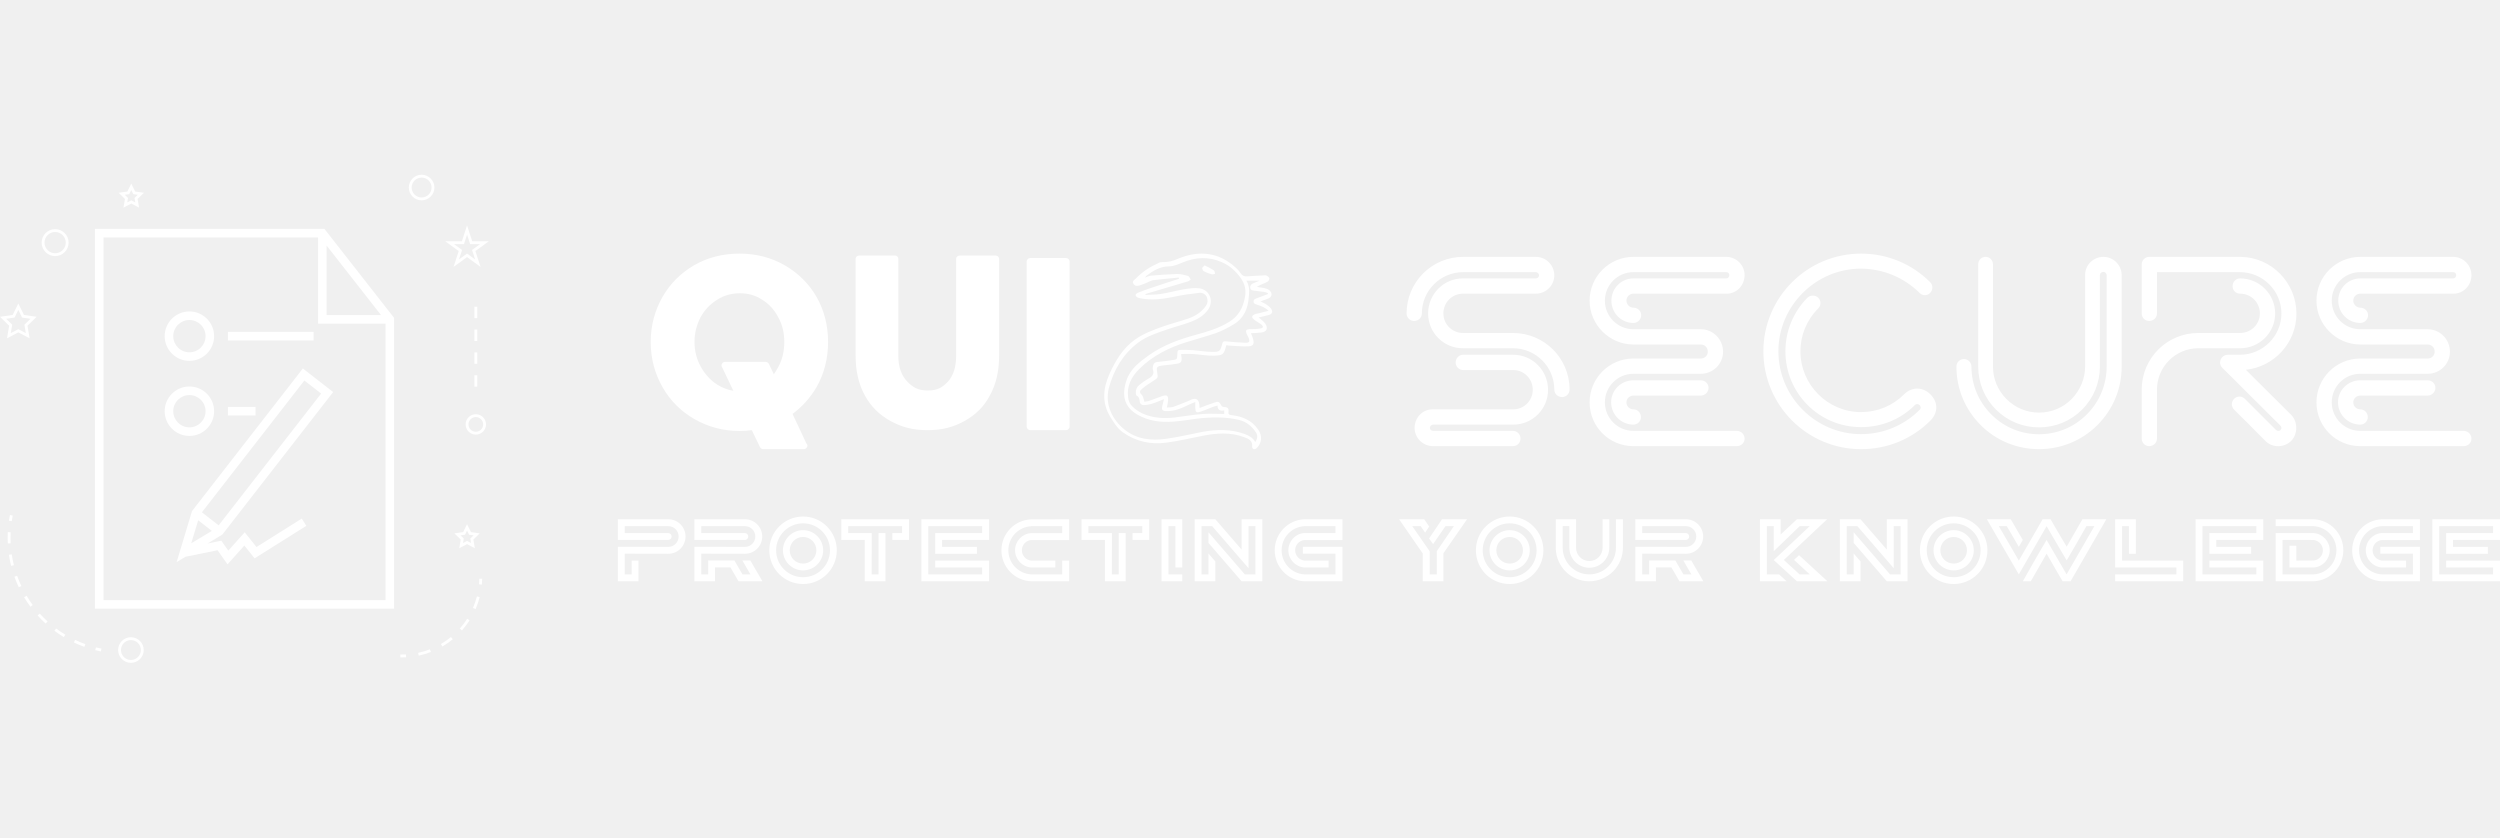
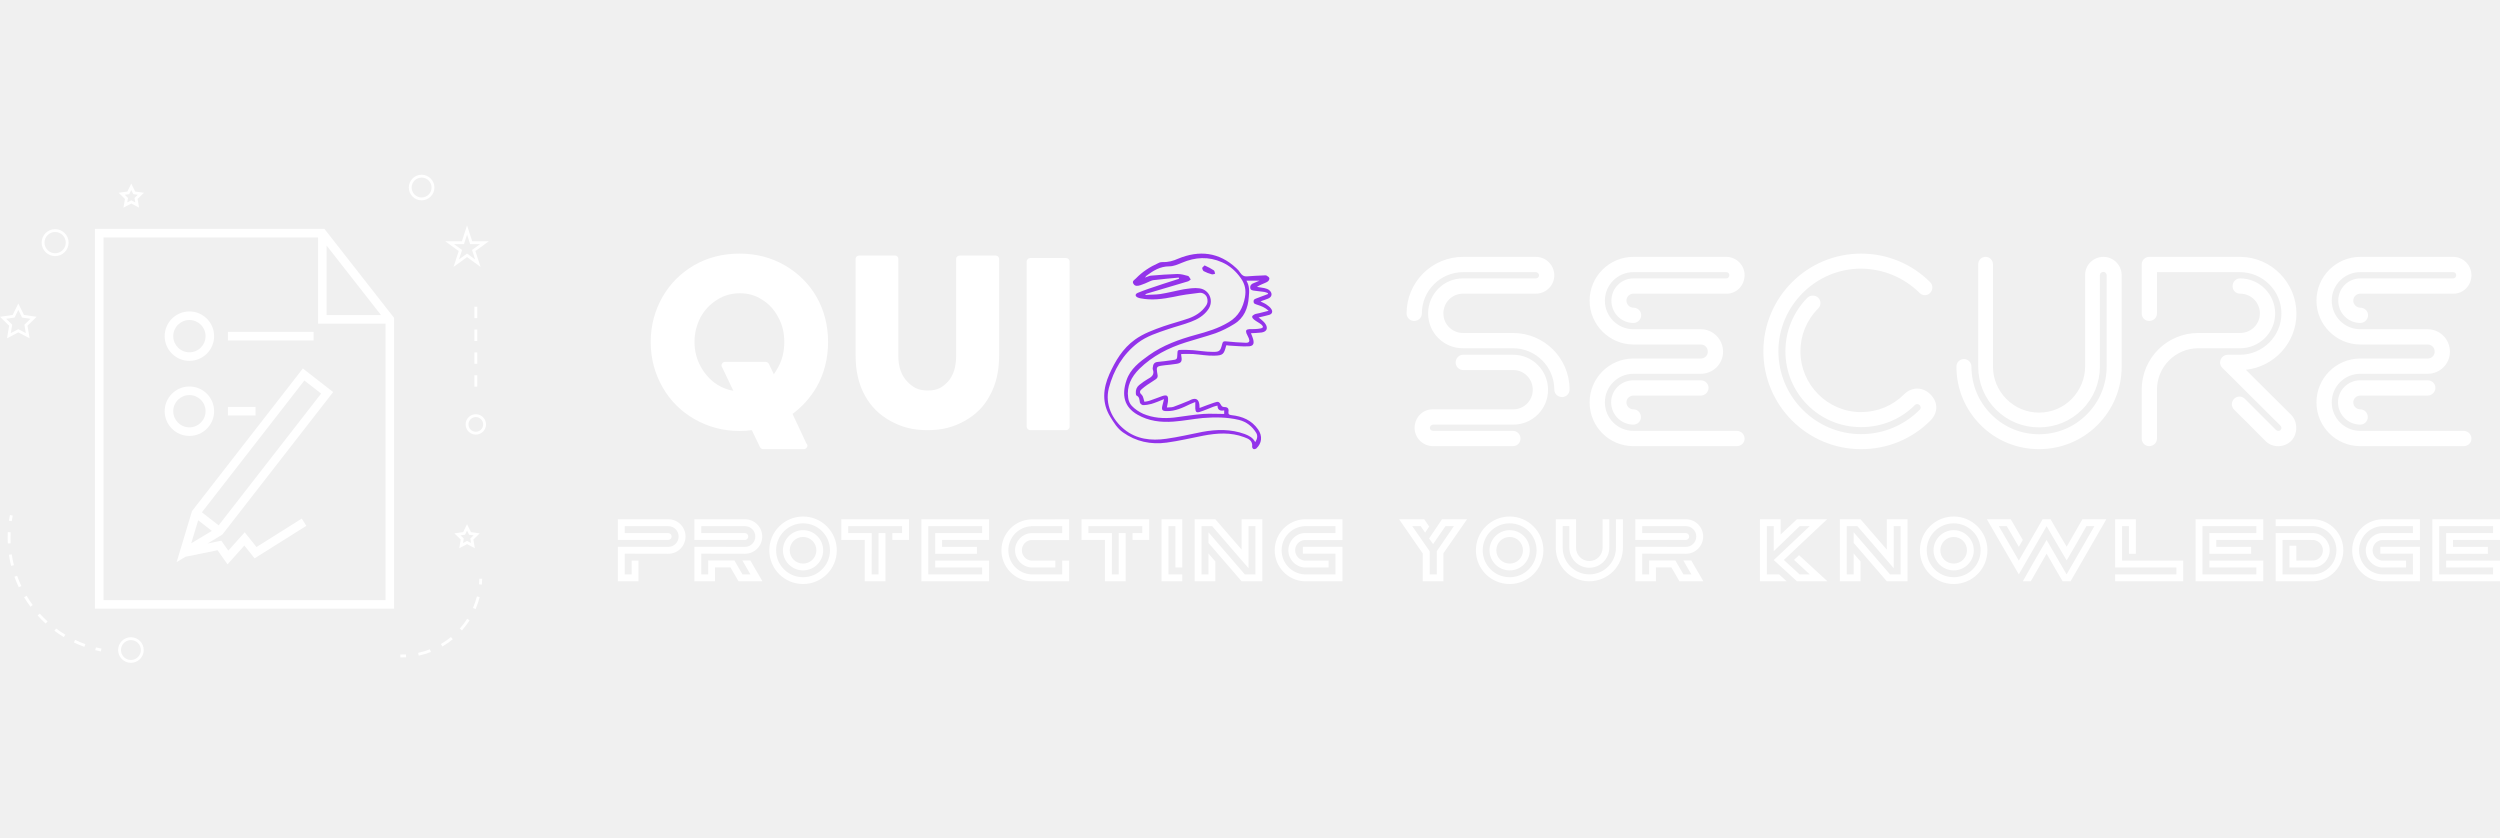
<svg xmlns="http://www.w3.org/2000/svg" width="250" height="83.757" viewBox="0 0 380.355 74.26" class="looka-1j8o68f">
  <defs id="SvgjsDefs3181" />
  <g id="SvgjsG3182" featurekey="JKiIdh-0" transform="matrix(0.8688691,0,0,0.8688691,-4.505086,-4.576334)" fill="#ffffff">
    <path d="M21.81,81.25h52.38V30.331L66.103,20l-3.883-4.962l-0.226-0.288H21.81V81.25z M62.379,17.675l2.734,3.494L71.9,29.84h-9.521  V17.675z M23.31,16.25h37.569v15.09H72.69v48.41H23.31V16.25z" />
    <path d="M63.519,43.32l-5.304-4.127L38.892,64.049l-0.085,0.11l-2.69,8.933l1.554-0.935l5.606-1.142l1.75,2.474l2.943-3.292  l1.795,2.241l9.058-5.694l-0.798-1.27l-7.926,4.981l-2.066-2.579l-2.869,3.208l-1.227-1.733l-2.42,0.492l2.597-1.563L63.519,43.32z   M38.673,69.803l1.214-4.031l2.395,1.861L38.673,69.803z M40.536,64.377l17.942-23.078l2.937,2.285L43.474,66.659L40.536,64.377z" />
    <rect x="45.094" y="32.782" width="15.008" height="1.5" />
    <rect x="45.094" y="45.924" width="4.836" height="1.5" />
    <path d="M38.349,37.86c2.387,0,4.329-1.941,4.329-4.328s-1.942-4.328-4.329-4.328s-4.328,1.941-4.328,4.328  S35.962,37.86,38.349,37.86z M38.349,30.704c1.56,0,2.829,1.269,2.829,2.828s-1.269,2.828-2.829,2.828s-2.828-1.269-2.828-2.828  S36.79,30.704,38.349,30.704z" />
    <path d="M42.678,46.674c0-2.387-1.942-4.328-4.329-4.328s-4.328,1.941-4.328,4.328s1.941,4.328,4.328,4.328  S42.678,49.061,42.678,46.674z M35.521,46.674c0-1.56,1.269-2.828,2.828-2.828s2.829,1.269,2.829,2.828s-1.269,2.828-2.829,2.828  S35.521,48.233,35.521,46.674z" />
    <path d="M30.351,88.492c0-1.236-1.006-2.242-2.242-2.242s-2.242,1.006-2.242,2.242s1.006,2.242,2.242,2.242  S30.351,89.729,30.351,88.492z M26.366,88.492c0-0.961,0.782-1.742,1.742-1.742s1.742,0.781,1.742,1.742s-0.782,1.742-1.742,1.742  S26.366,89.453,26.366,88.492z" />
    <path d="M8.392,27.813L7.401,29.82l-2.216,0.321l1.604,1.563L6.41,33.912l1.982-1.042l1.982,1.042l-0.378-2.208l1.604-1.563  L9.383,29.82L8.392,27.813z M9.458,31.53l0.251,1.468l-1.318-0.692l-1.318,0.692l0.251-1.468L6.26,30.491l1.473-0.214l0.659-1.336  l0.659,1.336l1.473,0.214L9.458,31.53z" />
    <path d="M28.855,8.205l-0.684-1.386l-0.684,1.386l-1.53,0.222l1.107,1.079l-0.261,1.523l1.368-0.719l1.368,0.719l-0.261-1.523  l1.107-1.079L28.855,8.205z M28.875,10.115l-0.704-0.369l-0.704,0.369l0.134-0.783l-0.57-0.556l0.788-0.114l0.352-0.714l0.352,0.714  l0.788,0.114l-0.57,0.556L28.875,10.115z" />
    <path d="M84.753,68.066l1.107,1.079l-0.261,1.524l1.368-0.72l1.368,0.72l-0.261-1.524l1.107-1.079l-1.53-0.223l-0.684-1.385  l-0.684,1.385L84.753,68.066z M86.967,67.588l0.352,0.713l0.788,0.115l-0.57,0.556l0.134,0.784l-0.704-0.37l-0.704,0.37l0.134-0.784  l-0.57-0.556l0.788-0.115L86.967,67.588z" />
    <path d="M86.967,14.135l-0.902,2.777h-2.919l2.361,1.717l-0.902,2.775l2.362-1.716l2.362,1.716l-0.902-2.775l2.361-1.717h-2.919  L86.967,14.135z M87.839,18.438l0.539,1.658l-1.411-1.024l-1.411,1.024l0.539-1.658l-1.411-1.025h1.745l0.539-1.658l0.539,1.658  h1.745L87.839,18.438z" />
    <path d="M79.011,5.267c-1.236,0-2.242,1.006-2.242,2.242s1.006,2.242,2.242,2.242s2.242-1.006,2.242-2.242  S80.247,5.267,79.011,5.267z M79.011,9.251c-0.96,0-1.742-0.781-1.742-1.742s0.782-1.742,1.742-1.742s1.742,0.781,1.742,1.742  S79.971,9.251,79.011,9.251z" />
    <path d="M86.717,48.986c0,0.985,0.801,1.786,1.786,1.786s1.786-0.801,1.786-1.786S89.488,47.2,88.503,47.2  S86.717,48.001,86.717,48.986z M88.503,47.7c0.709,0,1.286,0.577,1.286,1.286s-0.577,1.286-1.286,1.286s-1.286-0.577-1.286-1.286  S87.794,47.7,88.503,47.7z" />
    <path d="M12.477,17.154c0,1.302,1.059,2.361,2.361,2.361s2.361-1.06,2.361-2.361s-1.059-2.36-2.361-2.36  S12.477,15.853,12.477,17.154z M14.838,15.294c1.026,0,1.861,0.835,1.861,1.86c0,1.026-0.835,1.861-1.861,1.861  s-1.861-0.835-1.861-1.861C12.977,16.129,13.812,15.294,14.838,15.294z" />
    <path d="M22.851,88.737l0.099-0.49c-0.325-0.065-0.646-0.138-0.964-0.218l-0.122,0.484C22.189,88.596,22.519,88.67,22.851,88.737z" />
    <path d="M19.958,87.935l0.169-0.471c-0.606-0.217-1.209-0.467-1.793-0.743l-0.214,0.451C18.719,87.456,19.337,87.712,19.958,87.935z  " />
    <path d="M13.514,83.487c-0.478-0.436-0.939-0.898-1.37-1.376l-0.371,0.336c0.441,0.489,0.914,0.963,1.404,1.409L13.514,83.487z" />
    <path d="M16.623,85.804c-0.554-0.333-1.097-0.696-1.612-1.081l-0.299,0.4c0.528,0.395,1.084,0.768,1.653,1.108L16.623,85.804z" />
    <path d="M9.838,78.995L9.41,79.253c0.341,0.569,0.712,1.126,1.104,1.654l0.402-0.297C10.534,80.095,10.171,79.552,9.838,78.995z" />
    <path d="M6.745,71.809c0.096,0.651,0.227,1.308,0.388,1.95l0.485-0.121C7.46,73.01,7.333,72.37,7.239,71.736L6.745,71.809z" />
    <path d="M6.526,68.852c0,0.327,0.008,0.653,0.024,0.979l0.499-0.023c-0.015-0.317-0.023-0.636-0.023-0.955  c0-0.327,0.008-0.656,0.024-0.985l-0.499-0.025C6.534,68.18,6.526,68.517,6.526,68.852z" />
    <path d="M8.924,77.284c-0.277-0.584-0.527-1.187-0.743-1.791L7.71,75.661c0.222,0.62,0.478,1.238,0.762,1.838L8.924,77.284z" />
    <path d="M6.75,65.848l0.494,0.074c0.048-0.324,0.105-0.648,0.17-0.973l-0.49-0.098C6.857,65.184,6.799,65.516,6.75,65.848z" />
    <path d="M89.617,76.011l-0.5-0.01c-0.007,0.33-0.025,0.658-0.055,0.982l0.498,0.045C89.591,76.692,89.61,76.353,89.617,76.011z" />
    <path d="M80.458,88.372c-0.666,0.259-1.357,0.465-2.055,0.614l0.104,0.488c0.724-0.153,1.44-0.368,2.131-0.636L80.458,88.372z" />
    <path d="M86.072,85.063c0.492-0.554,0.944-1.15,1.342-1.772l-0.421-0.27c-0.384,0.601-0.819,1.176-1.295,1.71L86.072,85.063z" />
    <path d="M88.001,81.128l0.459,0.199c0.295-0.679,0.538-1.387,0.721-2.104l-0.484-0.125C88.52,79.791,88.286,80.474,88.001,81.128z" />
    <path d="M84.468,86.604l-0.317-0.387c-0.55,0.451-1.143,0.863-1.761,1.225l0.253,0.432C83.283,87.498,83.897,87.071,84.468,86.604z" />
    <path d="M76.271,89.265c-0.325,0.017-0.652,0.023-0.983,0.016l-0.01,0.5c0.094,0.002,0.188,0.003,0.282,0.003  c0.247,0,0.492-0.007,0.736-0.019L76.271,89.265z" />
    <rect x="88.253" y="36.377" width="0.5" height="2" />
    <rect x="88.253" y="28.377" width="0.5" height="2" />
    <rect x="88.253" y="40.377" width="0.5" height="2" />
    <rect x="88.253" y="32.377" width="0.5" height="2" />
  </g>
  <g id="SvgjsG3183" featurekey="sloganFeature-0" transform="matrix(0.6729836,0,0,0.6729836,94,48.39281)" fill="#ffffff">
    <path d="M0 5.98 l11.42 0 c2.14 0 3.88 1.74 3.88 3.9 c0 2.14 -1.74 3.9 -3.88 3.9 l-9.86 -0.02 l0 4.68 l1.56 0 l0 -3.12 l1.54 0 l0 4.68 l-4.66 0 l0 -7.8 l11.42 0.02 c1.28 0 2.32 -1.06 2.32 -2.34 c0 -1.3 -1.04 -2.34 -2.32 -2.34 l-9.86 0 l0 1.56 l9.86 0 c0.4 0.02 0.74 0.36 0.74 0.78 s-0.32 0.76 -0.78 0.78 l-0.02 0 l-11.36 0 l0 -4.68 z M32.68 20 l-5.4 0 l-1.82 -3.14 l-3.5 0 l0 3.14 l-4.66 0 l0 -7.8 l11.44 0.02 c1.3 0 2.34 -1.06 2.34 -2.34 c0 -1.3 -1.04 -2.34 -2.34 -2.34 l-9.88 0 l0 1.56 l9.88 0 c0.42 0.02 0.74 0.36 0.74 0.78 s-0.32 0.76 -0.74 0.78 l-0.02 0 l-0.02 0 l-11.4 0 l0 -4.68 l11.44 0 c2.16 0 3.9 1.74 3.9 3.9 c0 2.14 -1.74 3.9 -3.9 3.9 l-9.88 -0.02 l0 4.68 l1.56 0 l0 -3.14 l5.94 0 c0.64 1.16 1.72 2.94 1.82 3.14 l1.8 0 c-0.16 -0.22 -1.08 -1.86 -1.82 -3.14 l1.8 0 c0.66 1.14 1.32 2.32 1.86 3.2 z M41.88 5.36 c4.2 0 7.62 3.42 7.62 7.64 s-3.42 7.62 -7.62 7.62 c-4.22 0 -7.64 -3.4 -7.64 -7.62 s3.42 -7.64 7.64 -7.64 z M41.88 19.08 c3.36 0 6.08 -2.72 6.08 -6.08 s-2.72 -6.1 -6.08 -6.1 c-3.38 0 -6.1 2.74 -6.1 6.1 s2.72 6.08 6.1 6.08 z M41.88 8.44 c2.5 0 4.54 2.06 4.54 4.56 s-2.04 4.54 -4.54 4.54 s-4.56 -2.04 -4.56 -4.54 s2.06 -4.56 4.56 -4.56 z M41.88 16 c1.66 0 3 -1.34 3 -3 c0 -1.68 -1.34 -3.02 -3 -3.02 c-1.68 0 -3.02 1.34 -3.02 3.02 c0 1.66 1.34 3 3.02 3 z M50.52 10.66 l0 -4.68 l15.3 0 l0 4.68 l-3.76 0 l0 -1.56 l2.2 0 l0 -1.56 l-12.18 0 l0 1.56 l5.32 0 l-0.02 9.34 l1.56 0 l0 -9.34 l1.56 0 l0 10.9 l-4.68 0 l0 -9.34 l-5.3 0 z M83.92 5.98 l0 4.68 l-10.62 0 l0 1.56 l7.88 0 l0 1.56 l-9.44 0 l0 -4.68 l10.62 0 l0 -1.56 l-12.18 0 l0 10.9 l12.18 0 l0 -1.56 l-10.62 0 l0 -1.56 l12.18 0 l0 4.68 l-15.3 0 l0 -14.02 l15.3 0 z M102.02 5.98 l0 4.7 l-8.6 0 c-1.18 0.1 -2.08 1.12 -2.08 2.32 s0.9 2.18 2.08 2.32 l5.48 0 l0 1.56 l-5.48 0 c-2.02 -0.16 -3.62 -1.82 -3.62 -3.9 c0 -2 1.54 -3.7 3.54 -3.86 l7.12 0 l0 -1.58 l-7.04 0 l0 0.02 c-2.86 0.16 -5.14 2.52 -5.14 5.44 c0 2.9 2.28 5.28 5.14 5.44 l7.04 0 l0 -3.12 l1.56 0 l0 4.68 l-8.6 0 c-3.74 -0.16 -6.7 -3.24 -6.7 -7 c0 -3.78 2.96 -6.84 6.7 -7 z M104.82 10.66 l0 -4.68 l15.3 0 l0 4.68 l-3.76 0 l0 -1.56 l2.2 0 l0 -1.56 l-12.18 0 l0 1.56 l5.32 0 l-0.02 9.34 l1.56 0 l0 -9.34 l1.56 0 l0 10.9 l-4.68 0 l0 -9.34 l-5.3 0 z M127.6 20 l-4.68 0 l0 -14.02 l4.68 0 l0 10.9 l-1.56 0 l0 -9.34 l-1.56 0 l0 10.9 l3.12 0 l0 1.56 z M141.02 12.84 l0 -6.86 l4.68 0 l0 14.02 l-4.68 0 l-7.5 -8.68 l0 -2.4 l8.22 9.52 l2.4 0 l0 -10.9 l-1.56 0 l0 9.5 l-8.22 -9.5 l-2.4 0 l0 10.9 l1.56 0 l0 -4.72 l1.56 1.8 l0 4.48 l-4.68 0 l0 -14.02 l4.68 0 z M154.86 12.2 l8.96 0 l0 7.8 l-8.62 0 c-3.74 -0.16 -6.7 -3.24 -6.7 -7 c0 -3.78 2.96 -6.86 6.7 -7.02 l8.62 0 l0 4.7 l-8.62 0 c-1.18 0.1 -2.08 1.12 -2.08 2.3 c0 1.22 0.9 2.18 2.08 2.34 l5.48 0 l0 1.56 l-5.48 0 c-2.02 -0.16 -3.62 -1.82 -3.62 -3.9 c0 -2 1.54 -3.72 3.54 -3.88 l7.12 0 l0 -1.56 l-7.04 0 c-2.86 0.16 -5.14 2.54 -5.14 5.46 c0 2.9 2.28 5.28 5.14 5.44 l7.04 0 l0 -4.68 l-7.38 0 l0 -1.56 z M186.32 5.98 l5.66 0 l-5.34 7.68 l0 6.34 l-4.68 0 l0 -6.3 l-5.34 -7.72 l5.68 0 l1.12 1.64 l-0.92 1.38 l-1 -1.46 l-1.9 0 l3.92 5.66 l0.02 0.02 l0 5.22 l1.6 0 l0 -5.24 l3.86 -5.66 l-1.9 0 l-2.8 4.06 l-0.9 -1.28 z M201.62 5.36 c4.2 0 7.62 3.42 7.62 7.64 s-3.42 7.62 -7.62 7.62 c-4.22 0 -7.64 -3.4 -7.64 -7.62 s3.42 -7.64 7.64 -7.64 z M201.62 19.08 c3.36 0 6.08 -2.72 6.08 -6.08 s-2.72 -6.1 -6.08 -6.1 c-3.38 0 -6.1 2.74 -6.1 6.1 s2.72 6.08 6.1 6.08 z M201.62 8.44 c2.5 0 4.54 2.06 4.54 4.56 s-2.04 4.54 -4.54 4.54 s-4.56 -2.04 -4.56 -4.54 s2.06 -4.56 4.56 -4.56 z M201.62 16 c1.66 0 3 -1.34 3 -3 c0 -1.68 -1.34 -3.02 -3 -3.02 c-1.68 0 -3.02 1.34 -3.02 3.02 c0 1.66 1.34 3 3.02 3 z M227.22 5.98 l0 6.44 c0 4.16 -3.4 7.58 -7.6 7.58 c-4.12 0 -7.42 -3.24 -7.58 -7.32 l0 -6.7 l4.58 0 l0 6.44 c0 1.66 1.34 3 3 3 s2.94 -1.3 3 -2.92 l0 -6.52 l1.52 0 l0 6.44 c0 2.48 -2.02 4.52 -4.52 4.52 c-2.46 0 -4.5 -2 -4.5 -4.48 l-0.02 0 l0 -4.94 l-1.5 0 l0 5 c0.06 3.28 2.74 5.92 6.02 5.92 c3.34 0 6.02 -2.7 6.02 -6.02 l0 -6.44 l1.58 0 z  M245.4 20 l-5.4 0 l-1.82 -3.14 l-3.5 0 l0 3.14 l-4.66 0 l0 -7.8 l11.44 0.02 c1.3 0 2.34 -1.06 2.34 -2.34 c0 -1.3 -1.04 -2.34 -2.34 -2.34 l-9.88 0 l0 1.56 l9.88 0 c0.42 0.02 0.74 0.36 0.74 0.78 s-0.32 0.76 -0.74 0.78 l-0.02 0 l-0.02 0 l-11.4 0 l0 -4.68 l11.44 0 c2.16 0 3.9 1.74 3.9 3.9 c0 2.14 -1.74 3.9 -3.9 3.9 l-9.88 -0.02 l0 4.68 l1.56 0 l0 -3.14 l5.94 0 c0.64 1.16 1.72 2.94 1.82 3.14 l1.8 0 c-0.16 -0.22 -1.08 -1.86 -1.82 -3.14 l1.8 0 c0.66 1.14 1.32 2.32 1.86 3.2 z M265.9 15.16 l1.14 -1.06 l6.42 5.9 l-6.9 0 l-5.24 -4.8 l8.12 -7.66 l-2.26 0 l-5.86 5.66 l0 -5.66 l-1.56 0 l0 10.9 l2.76 0 l1.72 1.56 l-6.04 0 l0 -14.02 l4.68 0 l0 3.44 l3.68 -3.44 l6.82 0 l-9.78 9.2 l3.56 3.26 l2.3 0 z M286.88 12.84 l0 -6.86 l4.68 0 l0 14.02 l-4.68 0 l-7.5 -8.68 l0 -2.4 l8.22 9.52 l2.4 0 l0 -10.9 l-1.56 0 l0 9.5 l-8.22 -9.5 l-2.4 0 l0 10.9 l1.56 0 l0 -4.72 l1.56 1.8 l0 4.48 l-4.68 0 l0 -14.02 l4.68 0 z M302 5.36 c4.2 0 7.62 3.42 7.62 7.64 s-3.42 7.62 -7.62 7.62 c-4.22 0 -7.64 -3.4 -7.64 -7.62 s3.42 -7.64 7.64 -7.64 z M302 19.08 c3.36 0 6.08 -2.72 6.08 -6.08 s-2.72 -6.1 -6.08 -6.1 c-3.38 0 -6.1 2.74 -6.1 6.1 s2.72 6.08 6.1 6.08 z M302 8.44 c2.5 0 4.54 2.06 4.54 4.56 s-2.04 4.54 -4.54 4.54 s-4.56 -2.04 -4.56 -4.54 s2.06 -4.56 4.56 -4.56 z M302 16 c1.66 0 3 -1.34 3 -3 c0 -1.68 -1.34 -3.02 -3 -3.02 c-1.68 0 -3.02 1.34 -3.02 3.02 c0 1.66 1.34 3 3.02 3 z M331.1 5.98 l5.4 0 c-0.3 0.5 -2.32 4.02 -4.26 7.4 c-1.14 1.98 -2.4 4.2 -3.82 6.62 l-1.8 0 l-1.58 -2.7 c-0.8 -1.46 -1.72 -2.96 -2.04 -3.54 c-0.94 1.62 -1.82 3.16 -2.48 4.34 c-0.38 0.68 -0.76 1.32 -1.1 1.9 l-1.8 0 c0.16 -0.32 4.92 -8.64 5.38 -9.34 c0.04 0.04 1.16 1.98 2.28 3.92 l2.24 3.86 c0.96 -1.66 2.52 -4.4 3.86 -6.7 l2.42 -4.2 l-1.8 0 c-1.76 3.1 -3.02 5.3 -4.46 7.74 l-2.24 -3.8 l-2.3 -3.94 c-2.5 4.32 -3.98 6.96 -6.28 10.9 c-0.14 -0.24 -7.24 -12.44 -7.22 -12.46 l5.4 0 l2.72 4.68 l-0.9 1.56 l-2.72 -4.68 l-1.8 0 c0.4 0.64 4.14 7.16 4.52 7.78 l3.92 -6.8 l1.46 -2.54 l1.8 0 c0.18 0.34 2.78 4.8 3.64 6.2 c1.12 -1.92 1.98 -3.44 2.6 -4.54 z M340.06 7.54 l0 7.78 l13.82 0 l0 4.68 l-15.38 0 l0 -1.56 l13.84 0 l0 -1.56 l-13.84 0 l0 -10.9 l4.68 0 l0 7.8 l-1.56 0 l0 -6.24 l-1.56 0 z M371.98 5.98 l0 4.68 l-10.62 0 l0 1.56 l7.88 0 l0 1.56 l-9.44 0 l0 -4.68 l10.62 0 l0 -1.56 l-12.18 0 l0 10.9 l12.18 0 l0 -1.56 l-10.62 0 l0 -1.56 l12.18 0 l0 4.68 l-15.3 0 l0 -14.02 l15.3 0 z M374.78 5.98 l8.6 0 c3.74 0.16 6.7 3.24 6.7 7 c0 3.78 -2.96 6.86 -6.7 7.02 l-8.6 0 l0 -10.9 l8.6 0 c2.02 0.16 3.62 1.82 3.62 3.9 c0 2 -1.54 3.72 -3.54 3.88 l-5.56 0 l0 -4.92 l1.56 0 l0 3.36 l3.92 -0.02 c1.18 -0.1 2.08 -1.12 2.08 -2.3 c0 -1.02 -0.64 -1.86 -1.54 -2.2 c-0.34 -0.14 -0.54 -0.14 -1.08 -0.14 l-6.5 0 l0 7.78 l7.04 0 c2.86 -0.16 5.14 -2.52 5.14 -5.46 c0 -2.9 -2.28 -5.28 -5.14 -5.44 l-8.6 0 l0 -1.56 z M398.44 12.2 l8.96 0 l0 7.8 l-8.62 0 c-3.74 -0.16 -6.7 -3.24 -6.7 -7 c0 -3.78 2.96 -6.86 6.7 -7.02 l8.62 0 l0 4.7 l-8.62 0 c-1.18 0.1 -2.08 1.12 -2.08 2.3 c0 1.22 0.9 2.18 2.08 2.34 l5.48 0 l0 1.56 l-5.48 0 c-2.02 -0.16 -3.62 -1.82 -3.62 -3.9 c0 -2 1.54 -3.72 3.54 -3.88 l7.12 0 l0 -1.56 l-7.04 0 c-2.86 0.16 -5.14 2.54 -5.14 5.46 c0 2.9 2.28 5.28 5.14 5.44 l7.04 0 l0 -4.68 l-7.38 0 l0 -1.56 z M425.5 5.98 l0 4.68 l-10.62 0 l0 1.56 l7.88 0 l0 1.56 l-9.44 0 l0 -4.68 l10.62 0 l0 -1.56 l-12.18 0 l0 10.9 l12.18 0 l0 -1.56 l-10.62 0 l0 -1.56 l12.18 0 l0 4.68 l-15.3 0 l0 -14.02 l15.3 0 z" />
  </g>
  <g id="SvgjsG3184" featurekey="nameLeftFeature-0" transform="matrix(2.09515,0,0,2.09515,96.90485,-3.043172)" fill="#ffffff">
    <path d="M9.16 21.38 c-0.08 0 -0.18 -0.06 -0.22 -0.14 l-0.6 -1.24 c-0.28 0.04 -0.58 0.06 -0.9 0.06 c-1.18 0 -2.28 -0.3 -3.26 -0.86 s-1.76 -1.34 -2.32 -2.32 s-0.86 -2.08 -0.86 -3.28 s0.3 -2.3 0.86 -3.28 s1.34 -1.74 2.3 -2.3 c0.98 -0.56 2.08 -0.84 3.28 -0.84 s2.3 0.28 3.28 0.84 c0.96 0.56 1.76 1.32 2.32 2.3 s0.84 2.08 0.84 3.28 c0 1.18 -0.28 2.3 -0.84 3.28 c-0.46 0.78 -1.04 1.42 -1.74 1.94 l1 2.14 c0.04 0.04 0.08 0.1 0.08 0.16 c0 0.14 -0.12 0.26 -0.26 0.26 l-2.96 0 z M7 17.14 l-0.8 -1.68 c-0.04 -0.04 -0.06 -0.1 -0.06 -0.16 c0 -0.14 0.12 -0.26 0.26 -0.26 l2.94 0 c0.1 0 0.18 0.06 0.24 0.14 l0.36 0.76 c0.12 -0.16 0.22 -0.34 0.32 -0.52 c0.3 -0.54 0.44 -1.16 0.44 -1.82 s-0.14 -1.26 -0.44 -1.8 c-0.28 -0.54 -0.68 -0.98 -1.18 -1.28 c-0.48 -0.32 -1.02 -0.46 -1.6 -0.46 s-1.14 0.14 -1.64 0.46 c-0.52 0.32 -0.92 0.74 -1.22 1.28 c-0.28 0.54 -0.44 1.14 -0.44 1.8 s0.16 1.26 0.46 1.8 s0.7 0.98 1.2 1.3 c0.36 0.22 0.76 0.38 1.16 0.44 z M21.1 20 c-1.08 0 -1.86 -0.22 -2.68 -0.66 c-0.8 -0.44 -1.44 -1.06 -1.88 -1.88 c-0.44 -0.8 -0.66 -1.76 -0.66 -2.86 l0 -7.04 c0 -0.14 0.12 -0.24 0.26 -0.24 l2.6 0 c0.14 0 0.24 0.1 0.24 0.24 l0 7.04 c0 0.8 0.22 1.42 0.64 1.86 s0.8 0.66 1.5 0.66 s1.06 -0.22 1.46 -0.64 c0.4 -0.44 0.6 -1.08 0.6 -1.88 l0 -7.04 c0 -0.14 0.12 -0.24 0.26 -0.24 l2.6 0 c0.14 0 0.26 0.1 0.26 0.24 l0 7.04 c0 1.1 -0.22 2.06 -0.66 2.86 c-0.42 0.82 -1.06 1.44 -1.86 1.88 s-1.6 0.66 -2.68 0.66 z M28.56 20 c-0.14 0 -0.26 -0.12 -0.26 -0.26 l0 -11.98 c0 -0.14 0.12 -0.26 0.26 -0.26 l2.6 0 c0.14 0 0.26 0.12 0.26 0.26 l0 11.98 c0 0.14 -0.12 0.26 -0.26 0.26 l-2.6 0 z" />
  </g>
-   <g id="SvgjsG3185" featurekey="inlineSymbolFeature-0" transform="matrix(0.3633867,0,0,0.3633867,162.7402,9.867856)" fill="#ffffff">
+   <g id="SvgjsG3185" featurekey="inlineSymbolFeature-0" transform="matrix(0.3633867,0,0,0.3633867,162.7402,9.867856)" fill="#9333ea">
    <g>
      <path d="M84.3,28.9c-0.5-0.7-1.2-1.2-1.9-1.7c-0.7-0.5-1.5-0.8-2.5-1.3c0.7-0.3,1.2-0.5,1.6-0.6c0.5-0.2,1.1-0.4,1.6-0.6   c1.7-0.7,1.9-2.3,0.5-3.5c-0.6-0.5-1.3-0.7-2.1-0.9c-1-0.2-2.1-0.3-3.1-0.5c0.7-0.5,1.4-0.8,2.1-1.1c0.9-0.4,1.8-0.7,2.5-1.2   c0.4-0.3,0.7-1,0.6-1.4c-0.2-0.5-0.8-0.8-1.3-1.1c-0.3-0.1-0.7,0-1.1,0c-2.3,0.1-4.7,0.2-7,0.4c-1.2,0.1-2-0.4-2.7-1.4   c-0.5-0.8-1.1-1.5-1.8-2.1C62.6,5.3,54.3,4.3,45.4,8c-2,0.9-4.1,1.5-6.4,1.4c-0.6,0-1.3,0.1-1.8,0.4c-3.6,1.6-6.8,3.7-9.5,6.5   c-0.6,0.6-1.7,1.1-1,2.2c0.7,1.2,1.9,0.9,2.9,0.6c1.3-0.4,2.6-1,3.9-1.6c0.5-0.2,0.9-0.4,1.4-0.5c3.6-0.4,7.2-0.8,10.8-1.1   c0,0.2,0,0.3,0.1,0.5c-4.3,1.4-8.5,2.7-12.8,4.2c-1.5,0.5-3,1.1-4.5,1.7c-1.1,0.5-1.2,1.3-0.1,1.9c0.4,0.2,0.8,0.3,1.3,0.4   c4.6,0.9,9.2,0.3,13.7-0.6c3.6-0.8,7.2-1.3,10.8-1.7c1.3-0.2,2.6,0.5,3.2,1.7c0.5,1.2,0.5,2.6-0.4,3.8c-1.8,2.6-4.4,4.2-7.2,5.2   c-3.5,1.2-7,2.1-10.5,3.3c-4.2,1.5-8.4,3-12,5.6c-5.1,3.7-8.2,8.9-10.7,14.5c-2.6,5.9-3.2,11.9,0.4,17.8c1.5,2.4,2.9,4.8,5.3,6.5   c5.5,3.9,11.7,5.2,18.3,4.3c5.2-0.7,10.2-1.9,15.3-2.9c5.8-1.1,11.5-1.5,17.1,0.6c2,0.7,3.7,1.5,3.4,4.1c0,0.3,0.3,0.8,0.6,0.9   c0.3,0.1,0.8,0,1.1-0.2c2.4-2.2,2.7-5.3,0.8-8c-2.7-3.9-6.6-5.5-11.1-6c-1-0.1-1.5-0.4-1.3-1.5c0.2-1.3-0.4-1.9-1.8-1.9   c-0.4,0-0.9-0.2-1.1-0.5c-1.1-1.8-1.2-2-3.2-1.3c-2,0.7-4,1.4-6,2.2c0-0.6-0.1-1.1-0.1-1.5c-0.3-2.1-1.4-2.8-3.4-2   c-0.5,0.2-0.9,0.5-1.3,0.6c-2,0.8-4.1,1.7-6.1,2.4c-0.8,0.3-1.8,0.2-2.8,0.3c0.2-1.2,0.5-2.2,0.5-3.1c0.1-1.9-0.5-2.3-2.4-1.7   c-1.7,0.6-3.4,1.3-5.2,1.9c-0.8,0.3-1.7,0.4-2.3,0.5c-0.4-1.2-0.5-2.3-1.1-2.9c-1.2-1-0.8-1.8,0.1-2.5c1.4-1.2,2.9-2.2,4.5-3.2   c2.2-1.4,2.3-1.4,1.8-3.9c-0.3-1.9-0.1-2.3,1.8-2.6c0.5-0.1,1-0.1,1.5-0.2c1.6-0.2,3.3-0.3,4.9-0.6c1.9-0.3,2.3-1,2-2.9   c-0.1-0.4-0.1-0.8-0.1-1.2c1.7,0,3.3-0.1,4.9,0c3,0.2,6,0.8,9,0.7c3.6-0.1,4-0.6,4.9-4.1c0-0.1,0.1-0.1,0.2-0.3   c0.4,0.1,0.9,0.2,1.4,0.2c2.5,0.1,4.9,0.4,7.4,0.3c2.3,0,2.9-0.9,2.3-3.1c-0.2-0.8-0.6-1.6-0.9-2.4c1.5-0.1,3-0.1,4.4-0.3   c2.2-0.3,2.9-1.8,1.6-3.7c-0.5-0.7-1.2-1.3-1.9-1.9c-0.2-0.2-0.5-0.4-0.9-0.7c1.7-0.4,3.1-0.7,4.5-1.1   C84.8,31.1,85.2,30.1,84.3,28.9z M70.9,75.5c3.2,0.8,5.5,2.7,7.2,5.4c0.7,1.2,0.5,2.5-0.4,3.9c-1-1.9-2.6-2.7-4.4-3.4   c-5.8-2.1-11.7-2-17.7-0.9c-5.1,1-10.1,2.2-15.2,2.9c-6.3,0.9-12.5,0.2-17.6-4c-5-4.1-8.1-10.4-6.4-17.2c2-7.6,5.9-14.2,12.2-19   c3.7-2.8,8.2-4.2,12.6-5.7c3.2-1.1,6.5-1.9,9.6-3.1c2.7-1,5.3-2.5,7.1-5c2.6-3.5,0.8-8.4-3.6-9c-2.1-0.3-4.4,0.1-6.5,0.4   c-3.3,0.6-6.6,1.5-9.9,2c-2,0.3-4.1,0.2-6.1,0.4c0-0.1-0.1-0.2-0.1-0.3c0.4-0.2,0.8-0.4,1.3-0.5c5.5-1.6,11-3.3,16.5-4.9   c0.4-0.1,0.8-0.5,1.2-0.8c-0.4-0.5-0.7-1.4-1.2-1.5c-1.4-0.4-2.9-0.8-4.4-0.8c-3.8,0.1-7.5,0.4-11.2,0.7c-0.7,0.1-1.4,0.5-2.4,0.8   c0.3-0.4,0.5-0.6,0.7-0.8c2.8-2.1,5.7-3.9,9.5-3.9c1.8,0,3.6-0.8,5.3-1.5c5.6-2.4,11.2-2.7,16.8-0.2c3.2,1.4,5.8,3.7,7.9,6.7   c1.8,2.6,2.2,5,1.7,7.9c-0.8,4.4-2.7,8-6.7,10.4c-4.4,2.7-9.2,4.1-14,5.4c-6.9,1.9-13.6,4.3-19.5,8.5c-3.9,2.8-7.8,5.7-9.4,10.5   c-2.1,6.2-1,11.2,4.6,14.4c4.7,2.7,9.8,3.3,15.1,2.9c4.1-0.3,8.1-1.1,12.2-1.5C60.8,74.3,65.9,74.3,70.9,75.5z M79.4,30.8   c-0.7,0.2-1.4,0.2-2,0.5c-0.4,0.2-1,0.6-1,1c0,0.4,0.4,0.9,0.8,1.2c1,0.8,2.1,1.3,3.1,2.1c0.9,0.8,0.8,1.4-0.4,1.6   c-1.5,0.3-3.1,0.3-4.7,0.3c-1.2,0.1-1.6,0.5-1.2,1.7c0.3,0.7,0.7,1.4,1,2.1c0.5,1.3,0.2,1.9-1.2,1.9c-2.8-0.1-5.6-0.3-8.4-0.6   c-0.9-0.1-1.3,0.1-1.5,1c-0.8,3.1-1.1,3.5-4.3,3.4c-2.6,0-5.3-0.5-7.9-0.7c-1.9-0.1-3.8-0.2-5.6-0.1c-1.2,0-0.9,1.1-1,1.7   c-0.1,2.3-0.1,2.3-2.4,2.6c-1.9,0.3-3.8,0.5-5.7,0.7c-1.6,0.1-2.1,1-2.2,2.4c0,0.2-0.1,0.5,0,0.7c0.9,2.3-0.6,3.3-2.3,4.2   c-1.2,0.7-2.3,1.5-3.4,2.4c-1,0.8-1.5,2-1.4,3.4c0,0.3,0.1,0.9,0.3,1c1.3,0.6,1.2,1.8,1.4,2.9c0.1,0.5,0.9,1.1,1.3,1.1   c1.2,0,2.4-0.2,3.5-0.5c1.7-0.5,3.3-1.2,5.3-2c-0.3,1.1-0.5,2-0.7,2.8c-0.4,1.7,0,2.2,1.8,2.2c3.6,0.1,6.7-1.4,9.8-2.9   c0.6-0.3,1.3-0.5,2.2-0.9c0,1.1,0,1.9,0,2.7c0.1,1.5,0.5,1.9,2,1.4c1.9-0.6,3.7-1.4,5.5-2.1c0.5-0.2,1.1-0.3,1.8-0.5   c0,2,1.3,2.3,2.8,2c0,0.6,0,1,0,1.5c-3,0-5.9-0.2-8.8,0c-4.1,0.3-8.1,1-12.1,1.5c-4.5,0.5-8.9,0.2-13.1-1.6   c-1.7-0.8-3.4-1.9-4.7-3.3c-0.8-0.8-1.4-2.2-1.5-3.4c-0.7-4.8,1.3-8.7,4.7-12.1c5.5-5.4,12.2-8.8,19.5-11.1   c4.1-1.3,8.3-2.4,12.4-3.8c2.7-1,5.3-2.3,7.7-3.8C73,32.9,74.7,28.7,75,24c0.2-2.2,0.4-4.5-1-6.8c1.9,0,3.5,0,5.5,0   c-0.9,0.4-1.6,0.7-2.4,1c-0.9,0.3-1.6,0.9-1.5,2c0.1,1,1,1.1,1.8,1.2c1.3,0.2,2.7,0.3,4,0.5c0.5,0.1,1.1,0.3,1.6,0.5   c0,0.1,0,0.3,0,0.4c-1.5,0.6-3,1.1-4.5,1.7c-0.7,0.3-1.5,0.4-1.5,1.4c0,1.1,0.9,1.1,1.6,1.4c1.6,0.5,3.2,1.1,4.7,2.5   C81.9,30.2,80.7,30.5,79.4,30.8z" />
      <path d="M60.9,14.3c-0.2-0.5-0.2-1.2-0.5-1.4c-1.2-0.8-2.4-1.4-3.9-2.1c-0.4,0.5-1,0.8-1,1.1c0,0.4,0.3,1.1,0.6,1.3   c1.1,0.6,2.2,1,3.3,1.3C59.9,14.7,60.4,14.4,60.9,14.3z" />
    </g>
  </g>
  <g id="SvgjsG3186" featurekey="nameRightFeature-0" transform="matrix(1.904681,0,0,1.904681,202.3814,3.200373)" fill="#ffffff">
    <path d="M10.62 4.88 l5.8 0 c0.82 0 1.48 0.66 1.48 1.48 c0 0.8 -0.66 1.46 -1.48 1.46 l-5.82 0 c-0.86 0 -1.56 0.7 -1.56 1.58 c0 0.86 0.7 1.56 1.56 1.56 l4 0 c2.5 0 4.52 2.02 4.52 4.52 c0 0.34 -0.28 0.6 -0.6 0.6 c-0.34 0 -0.62 -0.26 -0.62 -0.6 c0 -1.82 -1.48 -3.3 -3.3 -3.3 l-4 0 c-1.54 0 -2.78 -1.24 -2.78 -2.78 s1.24 -2.8 2.78 -2.8 l5.82 0 c0.14 0 0.26 -0.1 0.26 -0.24 s-0.12 -0.26 -0.26 -0.26 l-5.8 0 c-1.82 0 -3.3 1.48 -3.3 3.3 c0 0.34 -0.28 0.6 -0.62 0.6 c-0.32 0 -0.6 -0.26 -0.6 -0.6 c0 -2.5 2.02 -4.52 4.52 -4.52 z M10.62 12.7 l4 0 c1.54 0 2.78 1.26 2.78 2.8 s-1.24 2.78 -2.78 2.78 l-6.4 0 c-0.14 0 -0.26 0.12 -0.26 0.26 s0.12 0.24 0.26 0.24 l6.38 0 c0.34 0 0.6 0.28 0.6 0.62 c0 0.32 -0.26 0.6 -0.6 0.6 l-6.38 0 c-0.82 0 -1.48 -0.66 -1.48 -1.46 s0.62 -1.48 1.42 -1.48 l6.46 0 c0.86 0 1.56 -0.7 1.56 -1.56 c0 -0.88 -0.7 -1.58 -1.56 -1.58 l-4 0 c-0.34 0 -0.6 -0.28 -0.6 -0.6 c0 -0.34 0.26 -0.62 0.6 -0.62 z M24.22 4.88 l7.42 0 c0.8 0 1.46 0.66 1.46 1.46 s-0.62 1.48 -1.42 1.48 l-7.46 0 c-0.3 0 -0.56 0.24 -0.56 0.56 c0 0.3 0.26 0.56 0.56 0.56 c0.34 0 0.62 0.26 0.62 0.6 s-0.28 0.62 -0.62 0.62 c-0.98 0 -1.76 -0.8 -1.76 -1.78 s0.78 -1.78 1.76 -1.78 l7.42 0 c0.14 0 0.24 -0.12 0.24 -0.26 s-0.1 -0.24 -0.24 -0.24 l-7.42 0 c-1.26 0 -2.28 1.02 -2.28 2.28 s1.02 2.28 2.28 2.28 l5.38 0 c0.98 0 1.78 0.8 1.78 1.8 c0 0.98 -0.8 1.76 -1.78 1.76 l-5.38 0 c-1.26 0 -2.28 1.02 -2.28 2.28 s1.02 2.28 2.28 2.28 l8.26 0 c0.34 0 0.62 0.28 0.62 0.62 s-0.28 0.6 -0.62 0.6 l-8.26 0 c-1.94 0 -3.5 -1.56 -3.5 -3.5 c0 -1.92 1.56 -3.5 3.5 -3.5 l5.38 0 c0.32 0 0.56 -0.24 0.56 -0.54 c0 -0.34 -0.24 -0.58 -0.56 -0.58 l-5.38 0 c-1.92 0 -3.5 -1.58 -3.5 -3.5 c0 -1.94 1.58 -3.5 3.5 -3.5 z M24.22 14.74 l5.38 0 c0.34 0 0.62 0.26 0.62 0.6 s-0.28 0.62 -0.62 0.62 l-5.38 0 c-0.3 0 -0.56 0.24 -0.56 0.54 c0 0.32 0.26 0.56 0.56 0.56 c0.34 0 0.6 0.28 0.6 0.62 c0 0.32 -0.26 0.6 -0.6 0.6 c-0.98 0 -1.78 -0.8 -1.78 -1.78 s0.8 -1.76 1.78 -1.76 z M42.4 4.62 c2.1 0 4.06 0.82 5.52 2.28 c0.24 0.24 0.24 0.62 0 0.86 c-0.22 0.24 -0.62 0.24 -0.84 0 c-1.26 -1.24 -2.9 -1.92 -4.68 -1.94 c-3.62 0 -6.6 2.98 -6.6 6.6 c0 3.64 2.98 6.62 6.6 6.62 c1.78 0 3.44 -0.7 4.68 -1.94 c0.14 -0.14 0.08 -0.3 0 -0.38 c-0.1 -0.1 -0.26 -0.12 -0.38 0 c-1.16 1.16 -2.68 1.76 -4.3 1.76 c-3.34 0 -6.04 -2.7 -6.04 -6.06 c0 -1.6 0.62 -3.12 1.76 -4.28 c0.24 -0.22 0.62 -0.22 0.86 0 c0.24 0.24 0.24 0.62 0 0.86 c-0.92 0.92 -1.42 2.14 -1.42 3.42 c0 2.68 2.18 4.86 4.84 4.86 c1.3 0 2.52 -0.5 3.44 -1.42 c0.62 -0.62 1.5 -0.6 2.1 0 c0.64 0.64 0.62 1.48 0 2.1 c-1.48 1.48 -3.44 2.28 -5.54 2.28 c-4.3 0 -7.8 -3.5 -7.8 -7.82 c0 -4.3 3.5 -7.8 7.8 -7.8 z M61.76 4.88 c0.8 0 1.44 0.64 1.46 1.44 l0 7.32 c0 1.76 -0.68 3.42 -1.94 4.68 c-1.28 1.28 -2.98 1.92 -4.66 1.92 c-1.7 0 -3.38 -0.64 -4.66 -1.92 c-1.26 -1.26 -1.94 -2.92 -1.94 -4.68 c0 -0.32 0.26 -0.6 0.6 -0.6 c0.32 0 0.6 0.28 0.6 0.6 c0 1.44 0.56 2.8 1.58 3.82 c2.1 2.12 5.54 2.12 7.64 0 c1.02 -1.02 1.58 -2.38 1.58 -3.82 l0 -7.3 c0 -0.14 -0.12 -0.26 -0.26 -0.26 c-0.16 0 -0.28 0.12 -0.28 0.26 l0 7.3 c0 1.3 -0.5 2.52 -1.42 3.44 s-2.14 1.42 -3.44 1.42 s-2.52 -0.5 -3.44 -1.42 s-1.42 -2.14 -1.42 -3.44 l0 -8.16 c0 -0.34 0.26 -0.6 0.58 -0.6 c0.34 0 0.6 0.26 0.6 0.6 l0 8.16 c0 0.98 0.38 1.9 1.08 2.6 s1.62 1.08 2.6 1.08 s1.9 -0.38 2.6 -1.08 c0.68 -0.7 1.08 -1.62 1.08 -2.6 l0 -7.32 c0 -0.8 0.66 -1.44 1.46 -1.44 z M65.42 4.88 l7.28 0 c2.48 0.02 4.48 2.06 4.48 4.54 c0 2.32 -1.78 4.24 -4.04 4.48 l3.62 3.6 c0.54 0.54 0.54 1.54 0 2.08 s-1.48 0.58 -2.04 0.02 c-0.52 -0.54 -2.52 -2.52 -2.52 -2.52 c-0.24 -0.24 -0.24 -0.62 0 -0.86 s0.62 -0.24 0.86 0 l2.48 2.48 c0.1 0.1 0.26 0.12 0.36 0.02 s0.12 -0.24 0 -0.36 l-4.64 -4.62 c-0.12 -0.12 -0.18 -0.26 -0.18 -0.42 c0 -0.34 0.28 -0.62 0.62 -0.62 l0.96 0 c1.82 0 3.32 -1.48 3.32 -3.3 s-1.5 -3.3 -3.32 -3.3 l-6.62 0 l0 3.3 c0 0.34 -0.28 0.6 -0.62 0.6 s-0.6 -0.26 -0.6 -0.6 l0 -3.92 c0 -0.32 0.26 -0.6 0.6 -0.6 z M72.68 6.6 c1.54 0 2.8 1.26 2.8 2.8 s-1.26 2.78 -2.8 2.78 l-3.34 0 c-1.82 0 -3.3 1.48 -3.3 3.3 l0 3.92 c0 0.32 -0.28 0.6 -0.62 0.6 s-0.6 -0.28 -0.6 -0.6 l0 -3.92 c0 -2.5 2.02 -4.52 4.52 -4.52 l3.34 0 c0.88 0 1.58 -0.7 1.58 -1.56 c0 -0.88 -0.7 -1.58 -1.58 -1.58 c-0.34 0 -0.6 -0.26 -0.6 -0.6 s0.26 -0.62 0.6 -0.62 z M82.28 4.88 l7.42 0 c0.8 0 1.46 0.66 1.46 1.46 s-0.62 1.48 -1.42 1.48 l-7.46 0 c-0.3 0 -0.56 0.24 -0.56 0.56 c0 0.3 0.26 0.56 0.56 0.56 c0.34 0 0.62 0.26 0.62 0.6 s-0.28 0.62 -0.62 0.62 c-0.98 0 -1.76 -0.8 -1.76 -1.78 s0.78 -1.78 1.76 -1.78 l7.42 0 c0.14 0 0.24 -0.12 0.24 -0.26 s-0.1 -0.24 -0.24 -0.24 l-7.42 0 c-1.26 0 -2.28 1.02 -2.28 2.28 s1.02 2.28 2.28 2.28 l5.38 0 c0.98 0 1.78 0.8 1.78 1.8 c0 0.98 -0.8 1.76 -1.78 1.76 l-5.38 0 c-1.26 0 -2.28 1.02 -2.28 2.28 s1.02 2.28 2.28 2.28 l8.26 0 c0.34 0 0.62 0.28 0.62 0.62 s-0.28 0.6 -0.62 0.6 l-8.26 0 c-1.94 0 -3.5 -1.56 -3.5 -3.5 c0 -1.92 1.56 -3.5 3.5 -3.5 l5.38 0 c0.32 0 0.56 -0.24 0.56 -0.54 c0 -0.34 -0.24 -0.58 -0.56 -0.58 l-5.38 0 c-1.92 0 -3.5 -1.58 -3.5 -3.5 c0 -1.94 1.58 -3.5 3.5 -3.5 z M82.28 14.74 l5.38 0 c0.34 0 0.62 0.26 0.62 0.6 s-0.28 0.62 -0.62 0.62 l-5.38 0 c-0.3 0 -0.56 0.24 -0.56 0.54 c0 0.32 0.26 0.56 0.56 0.56 c0.34 0 0.6 0.28 0.6 0.62 c0 0.32 -0.26 0.6 -0.6 0.6 c-0.98 0 -1.78 -0.8 -1.78 -1.78 s0.8 -1.76 1.78 -1.76 z" />
  </g>
</svg>
